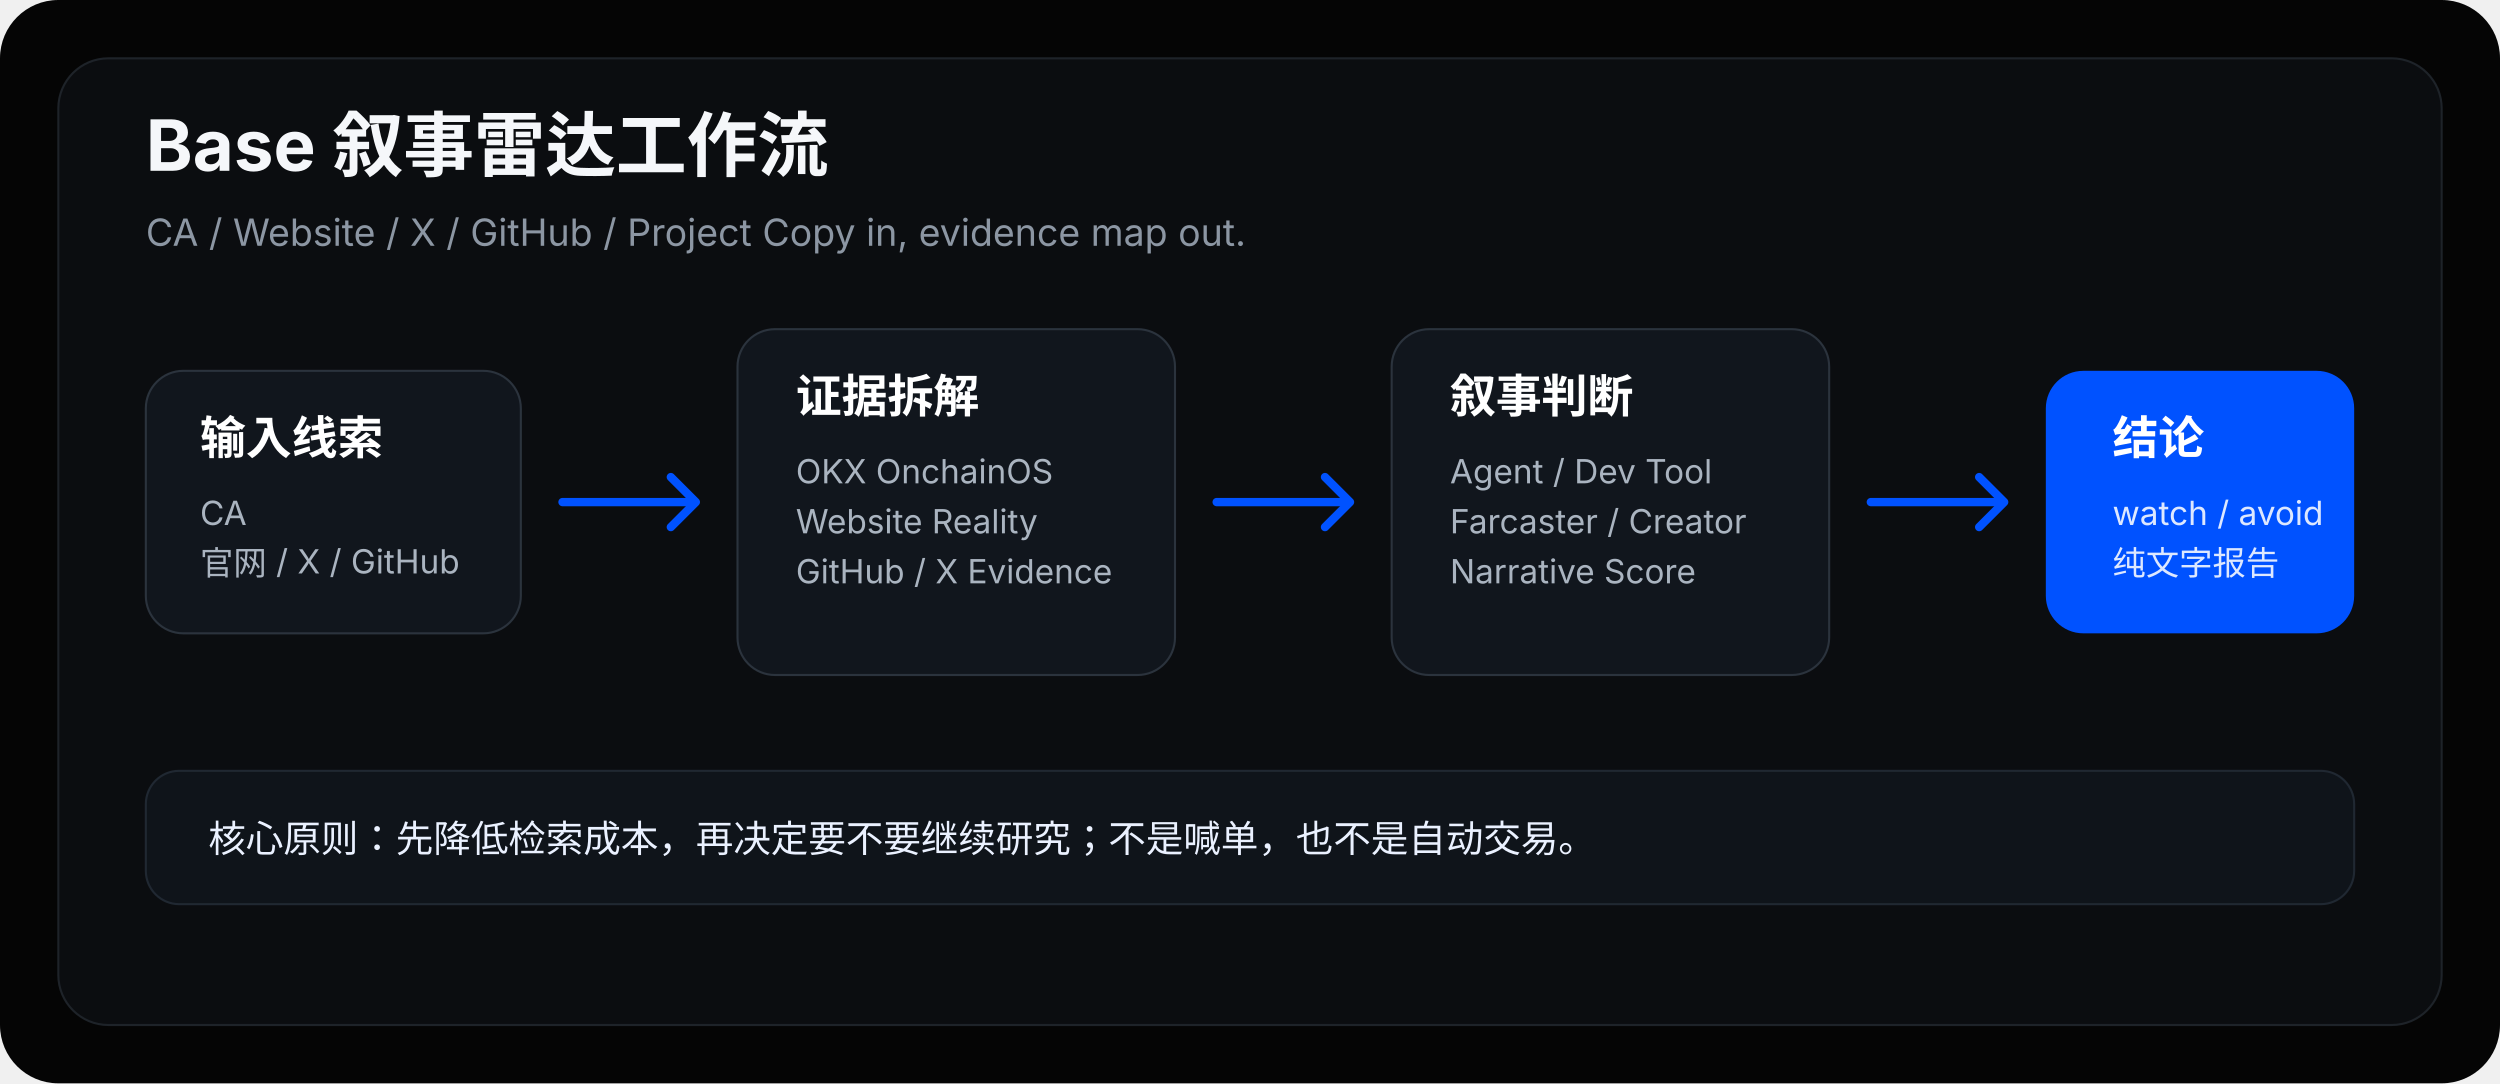
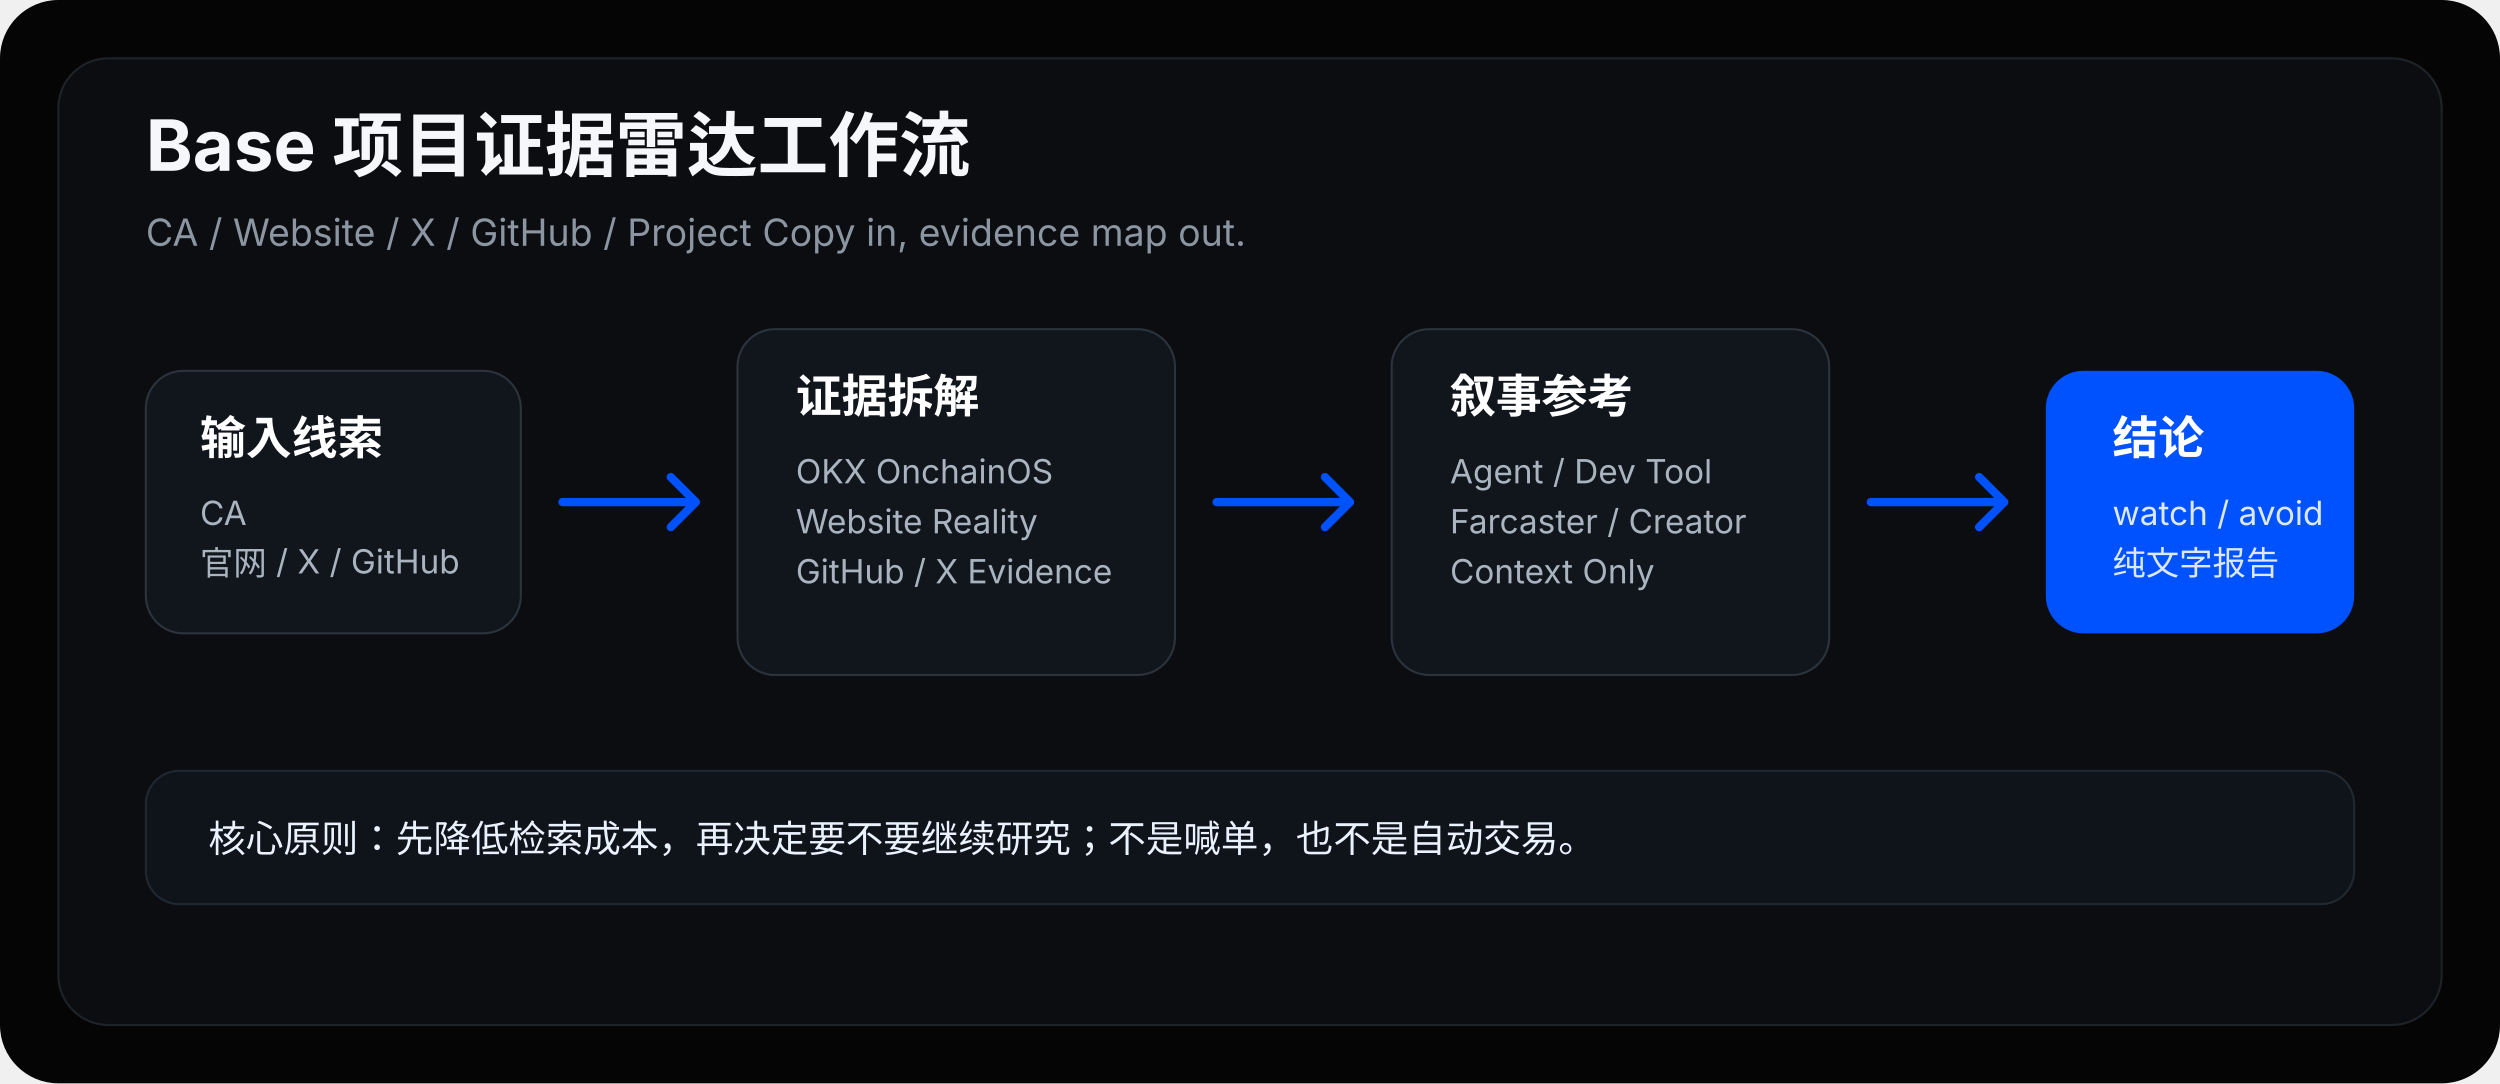
<svg xmlns="http://www.w3.org/2000/svg" width="1200" height="520" viewBox="0 0 1200 520" fill="none">
  <rect width="1200" height="520" rx="28" fill="#050505" />
  <rect x="28" y="28" width="1144" height="464" rx="24" fill="#0B0D10" stroke="#1E2329" />
-   <text x="70" y="82" fill="#F5F7FA" font-family="Inter, Arial, sans-serif" font-size="34" font-weight="700">Base 叙事雷达工作流</text>
+   <text x="70" y="82" fill="#F5F7FA" font-family="Inter, Arial, sans-serif" font-size="34" font-weight="700">Base 项目证据雷达工作流</text>
  <text x="70" y="118" fill="#8C96A3" font-family="Inter, Arial, sans-serif" font-size="18">CA / Website / X / GitHub / Project Copy in, evidence map out.</text>
  <g font-family="Inter, Arial, sans-serif">
    <rect x="70" y="178" width="180" height="126" rx="18" fill="#11161D" stroke="#2B333D" />
    <text x="96" y="218" fill="#FFFFFF" font-size="22" font-weight="700">输入线索</text>
    <text x="96" y="252" fill="#AAB4C0" font-size="16">CA</text>
    <text x="96" y="276" fill="#AAB4C0" font-size="16">官网 / X / GitHub</text>
    <path d="M270 241H330" stroke="#0052FF" stroke-width="4" stroke-linecap="round" />
    <path d="M322 229L334 241L322 253" stroke="#0052FF" stroke-width="4" stroke-linecap="round" stroke-linejoin="round" />
    <rect x="354" y="158" width="210" height="166" rx="18" fill="#11161D" stroke="#2B333D" />
    <text x="382" y="198" fill="#FFFFFF" font-size="22" font-weight="700">证据拆解</text>
    <text x="382" y="232" fill="#AAB4C0" font-size="16">OKX OnchainOS</text>
    <text x="382" y="256" fill="#AAB4C0" font-size="16">Website Reality</text>
    <text x="382" y="280" fill="#AAB4C0" font-size="16">GitHub / X Evidence</text>
    <path d="M584 241H644" stroke="#0052FF" stroke-width="4" stroke-linecap="round" />
    <path d="M636 229L648 241L636 253" stroke="#0052FF" stroke-width="4" stroke-linecap="round" stroke-linejoin="round" />
    <rect x="668" y="158" width="210" height="166" rx="18" fill="#11161D" stroke="#2B333D" />
-     <text x="696" y="198" fill="#FFFFFF" font-size="22" font-weight="700">叙事判断</text>
+     <text x="696" y="198" fill="#FFFFFF" font-size="22" font-weight="700">叙事参考</text>
    <text x="696" y="232" fill="#AAB4C0" font-size="16">Agent / Dev Tool</text>
    <text x="696" y="256" fill="#AAB4C0" font-size="16">Farcaster / Creator</text>
-     <text x="696" y="280" fill="#AAB4C0" font-size="16">Narrative Score</text>
+     <text x="696" y="280" fill="#AAB4C0" font-size="16">Context Only</text>
    <path d="M898 241H958" stroke="#0052FF" stroke-width="4" stroke-linecap="round" />
    <path d="M950 229L962 241L950 253" stroke="#0052FF" stroke-width="4" stroke-linecap="round" stroke-linejoin="round" />
    <rect x="982" y="178" width="148" height="126" rx="18" fill="#0052FF" />
    <text x="1014" y="218" fill="#FFFFFF" font-size="22" font-weight="700">结论</text>
    <text x="1014" y="252" fill="#DDE8FF" font-size="16">watch / avoid</text>
    <text x="1014" y="276" fill="#DDE8FF" font-size="16">纯文字报告</text>
  </g>
  <rect x="70" y="370" width="1060" height="64" rx="16" fill="#0F141A" stroke="#202832" />
  <text x="100" y="409" fill="#EAF1FF" font-family="Inter, Arial, sans-serif" font-size="18">核心原则：先降低检索成本，再决定要不要继续研究；不是喊单，也不是自动交易。</text>
</svg>
